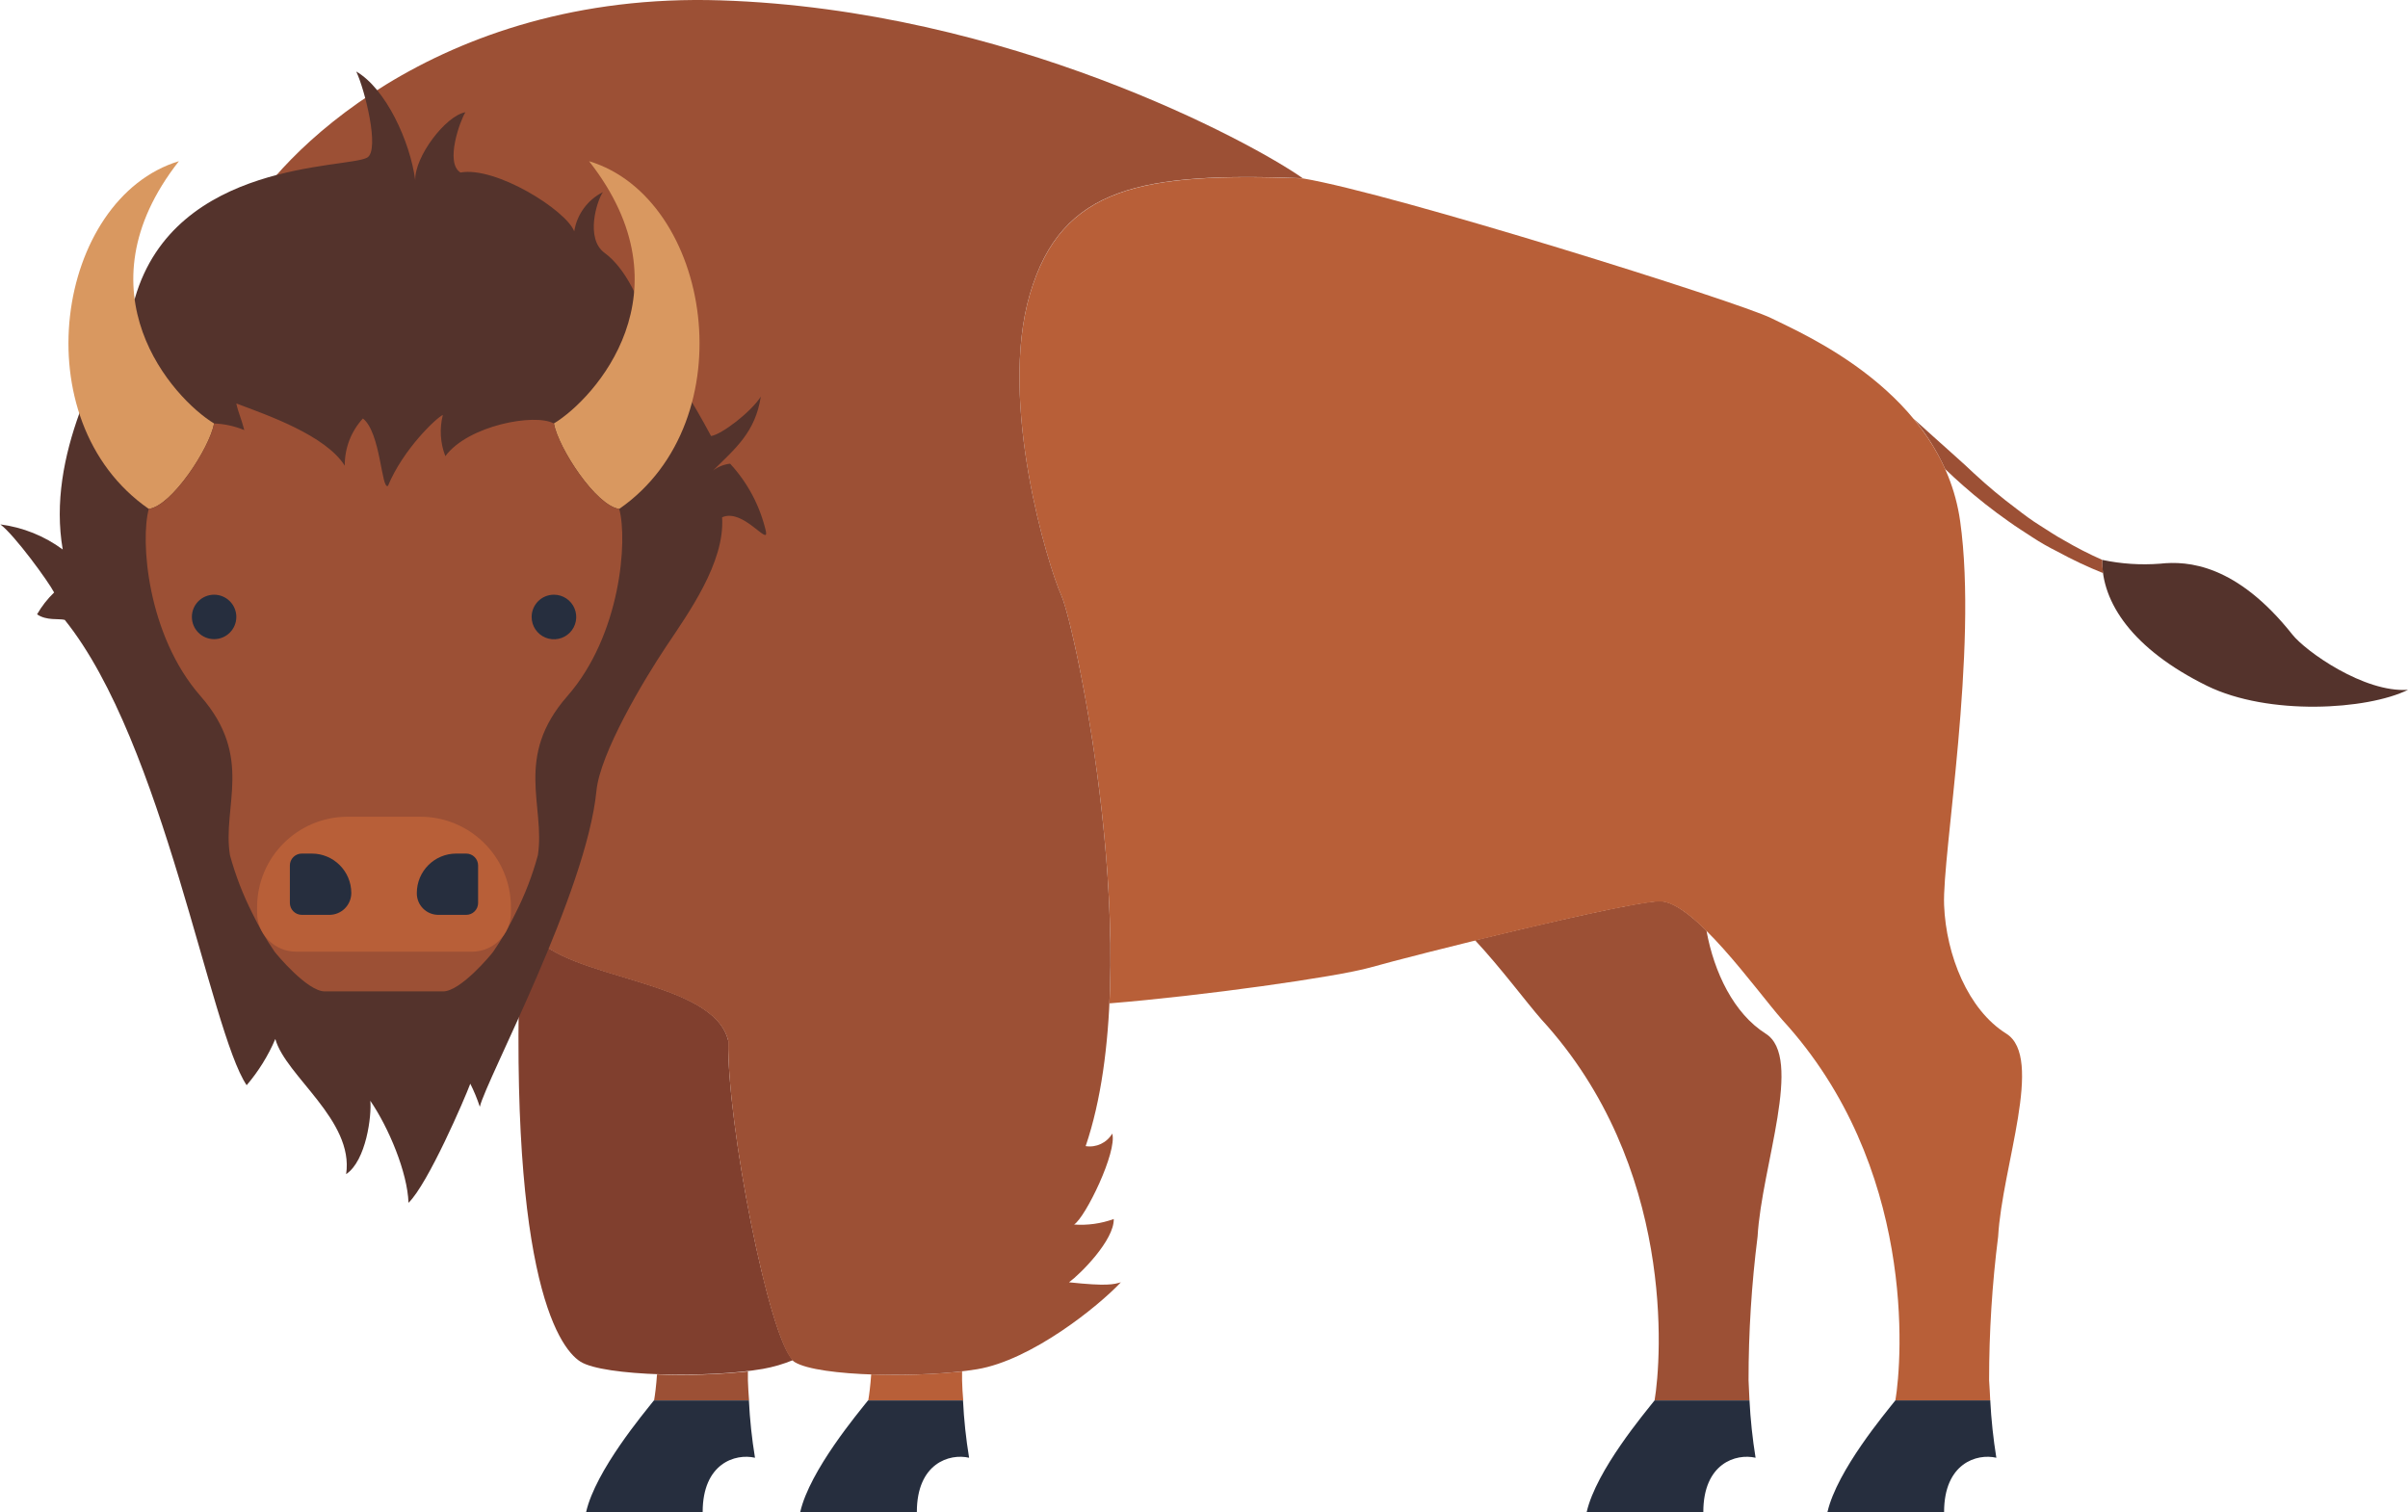
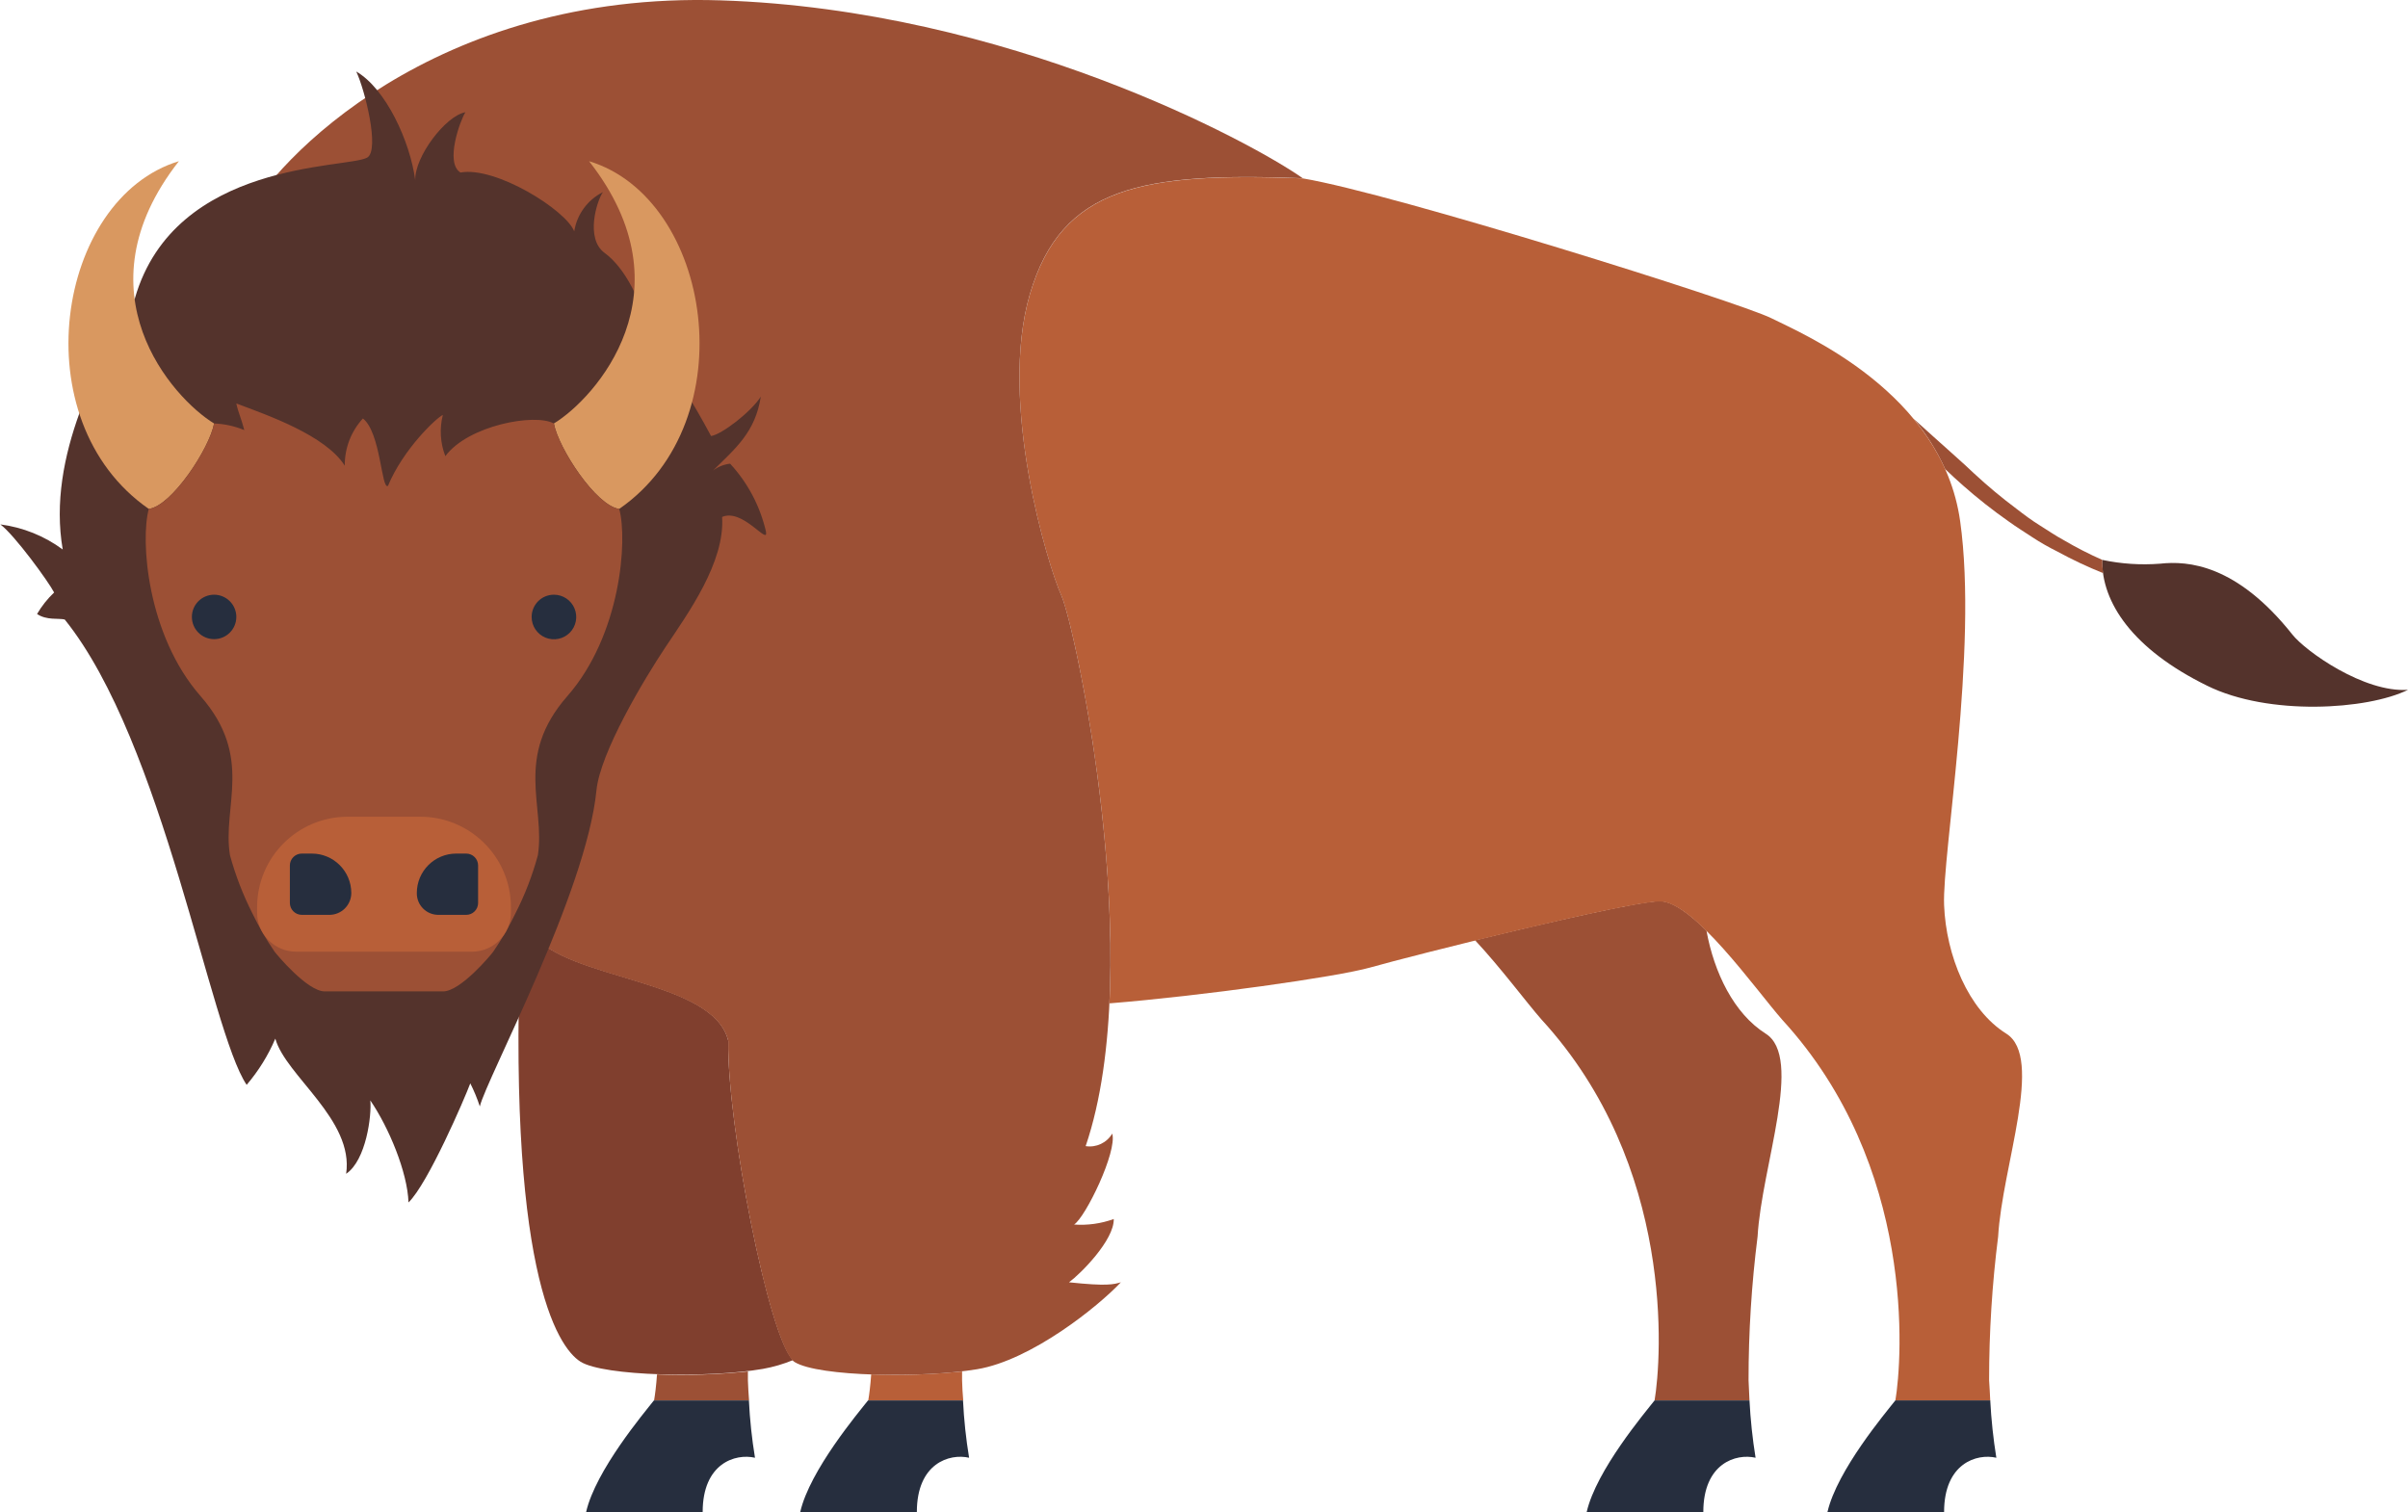
<svg xmlns="http://www.w3.org/2000/svg" id="Vrstva_1" data-name="Vrstva 1" viewBox="0 0 335.94 210.97">
  <defs>
    <style>.cls-1{fill:#803f2e;}.cls-2{fill:#9c5035;}.cls-3{fill:#262e3e;}.cls-4{fill:#54332c;}.cls-5{fill:#b85f38;}.cls-6{fill:#d99860;}</style>
  </defs>
-   <path class="cls-1" d="M718.1,570.91c-2.1-8.63-22.5-8.42-27.34-14.94a23.57,23.57,0,0,1-1.51-2.45c-2.23,49.24,5,60.16,8.24,62.19s17.88,2.32,25.45,1a20.31,20.31,0,0,0,4.21-1.23C723.75,612.36,717.9,582.45,718.1,570.91Z" transform="translate(-616.5 -425.71)" />
-   <path class="cls-2" d="M720.84,618.31c0-.37,0-.8,0-1.25a88.29,88.29,0,0,1-12.68.42c-.11,1.57-.27,2.82-.41,3.63H721C720.92,620.19,720.88,619.26,720.84,618.31Z" transform="translate(-616.5 -425.71)" />
-   <path class="cls-3" d="M707.73,621.11c-1.33,1.69-8.13,9.75-9.46,15.57h16.26c0-6.8,4.56-8.2,7.3-7.57a69.58,69.58,0,0,1-.85-8Z" transform="translate(-616.5 -425.71)" />
-   <path class="cls-2" d="M860.44,618.31a159.29,159.29,0,0,1,1.26-20.06c.56-9.81,6.45-25,1.12-28.32-4.42-2.8-7.19-8.51-8.25-14.37-2.43-2.41-4.78-4.15-6.57-4.11-2.91.06-15.25,2.9-25.71,5.46,3.58,3.83,7.16,8.66,9.26,11.05,18.72,20.41,16.76,47.33,15.78,53.15h13.24C860.52,620.19,860.48,619.26,860.44,618.31Z" transform="translate(-616.5 -425.71)" />
-   <path class="cls-3" d="M847.33,621.11c-1.33,1.69-8.14,9.75-9.47,15.57h16.27c0-6.8,4.56-8.2,7.29-7.57a74.34,74.34,0,0,1-.85-8Z" transform="translate(-616.5 -425.71)" />
-   <path class="cls-4" d="M909.78,503.83a28.34,28.34,0,0,0,8.09.53c3.86-.42,10.64.07,18.44,9.89,1.83,2.32,10,8.14,16.13,7.71-5.68,2.81-19.44,3.66-28.05-.56C914,516.28,909.68,509.75,909.78,503.83Z" transform="translate(-616.5 -425.71)" />
-   <path class="cls-2" d="M909.78,503.83a52.46,52.46,0,0,1-5.38-2.76c-1.15-.62-2.23-1.37-3.34-2.06s-2.16-1.47-3.19-2.27a72.55,72.55,0,0,1-6-5c-1-1-4.82-4.34-8.38-7.58a30.69,30.69,0,0,1,4.38,7c.81.78,1.63,1.53,2.48,2.28a72.29,72.29,0,0,0,6.34,5c1.09.79,2.24,1.5,3.36,2.24s2.3,1.4,3.5,2a59.28,59.28,0,0,0,6.36,3A13.14,13.14,0,0,1,909.78,503.83Z" transform="translate(-616.5 -425.71)" />
-   <path class="cls-5" d="M894,618.31a159.29,159.29,0,0,1,1.26-20.06c.56-9.81,6.45-25,1.13-28.32S888,559,887.72,552s4.77-35.63,2.24-53.58-21.87-26.08-26.36-28.32-52.73-17.39-65.35-19.5c-22.3-.84-33.66,1.06-38.08,16.2s2.53,37.87,4.42,42.07c1.47,3.26,7.87,32.12,6.69,56.84,13-1.05,31.71-3.69,36.37-5,5.89-1.68,35.62-9.12,40.35-9.22s13.36,12.2,17.14,16.51c18.72,20.41,16.76,47.33,15.78,53.15h13.24C894.11,620.19,894.07,619.26,894,618.31Z" transform="translate(-616.5 -425.71)" />
-   <path class="cls-3" d="M880.92,621.11c-1.33,1.69-8.13,9.75-9.47,15.57h16.27c0-6.8,4.56-8.2,7.29-7.57a74.34,74.34,0,0,1-.85-8Z" transform="translate(-616.5 -425.71)" />
-   <path class="cls-5" d="M750.72,618.31c0-.37,0-.8,0-1.25a88.24,88.24,0,0,1-12.68.42c-.11,1.57-.27,2.82-.41,3.63h13.25C750.79,620.19,750.75,619.26,750.72,618.31Z" transform="translate(-616.5 -425.71)" />
-   <path class="cls-3" d="M737.6,621.11c-1.33,1.69-8.13,9.75-9.46,15.57h16.27c0-6.8,4.55-8.2,7.29-7.57a69.58,69.58,0,0,1-.85-8Z" transform="translate(-616.5 -425.71)" />
-   <path class="cls-2" d="M650.58,456.47c4.21-8.41,26.5-32,66.47-30.71s74.05,19.78,81.2,24.82c-22.3-.84-33.66,1.06-38.08,16.2s2.53,37.87,4.42,42.07,12.06,51.26,3.37,76.78a3.65,3.65,0,0,0,3.71-1.75c.71,2.52-3.71,11.64-5.32,12.69a13.4,13.4,0,0,0,5.53-.77c.07,2.94-4.62,7.64-6.24,8.83,5.33.57,6.24.29,7.23,0-3.16,3.37-12.48,10.87-20.06,12.13s-22.09,1.06-25.45-1-9.47-33-9.26-44.8c-2.1-8.63-22.5-8.42-27.34-14.94S651.84,476.53,650.58,456.47Z" transform="translate(-616.5 -425.71)" />
-   <path class="cls-4" d="M723.36,499.88a20.85,20.85,0,0,0-5-9.47,4.81,4.81,0,0,0-2.38.95c3.12-3.09,5.89-5.33,6.66-10.31-1.33,2.1-5.4,5.26-6.94,5.5a109,109,0,0,0-8.24-13.14C706,467.48,703.59,463,700.85,461s-1.08-7.29-.24-8.48a7.42,7.42,0,0,0-4,5.47c-1.14-2.95-10.92-9.1-15.87-8.21-2.22-1.36,0-7.36.69-8.41-2.77.49-7.12,6.24-7,9.5-.71-5.45-4.13-12.82-8.23-15.18,1.2,2.52,3.31,10.94,1.54,12-2.66,1.58-26.84.29-32.42,19.64-4.88,8.83-12.32,22-10.07,35.05a18.71,18.71,0,0,0-8.7-3.5c2,1.5,6.73,8,7.5,9.5a13.65,13.65,0,0,0-2.38,3.05c1.33.91,3,.56,3.86.77,13.82,17.18,20.26,57.36,25.38,64.93a25.06,25.06,0,0,0,4-6.45c1.43,5.17,11,11.33,9.88,18.86,2.81-1.89,3.58-8.21,3.37-10.24,2.56,3.73,5.19,10,5.33,14.24,2.72-2.63,7.85-14.55,8.62-16.62a23.2,23.2,0,0,1,1.33,3.22c.92-3.85,14.88-29.88,16.27-44.1.52-5.26,6.59-15.43,9.68-20.06s8.27-11.78,7.85-18.09C720.14,496.58,723.75,501.94,723.36,499.88Z" transform="translate(-616.5 -425.71)" />
-   <path class="cls-6" d="M646.37,484.8c-5.75-3.5-19.21-18.37-4.91-36.6-17.11,5.19-22,36.18-4.2,48.52C640.48,496.3,645.74,488.24,646.37,484.8Z" transform="translate(-616.5 -425.71)" />
-   <path class="cls-6" d="M693.77,484.8c5.75-3.5,19.21-18.37,4.91-36.6,17.11,5.19,22,36.18,4.21,48.52C699.66,496.3,694.4,488.24,693.77,484.8Z" transform="translate(-616.5 -425.71)" />
-   <path class="cls-2" d="M702.89,496.72c-3.23-.42-8.49-8.48-9.12-11.92-2.66-1.47-12,.28-15.14,4.56a9.48,9.48,0,0,1-.35-5.75c-.85.35-5.54,4.77-7.65,9.89-.93.62-1-7.44-3.5-9.4a9.58,9.58,0,0,0-2.53,6.59c-2.69-4.25-10.8-7.06-15.13-8.68.24,1.19.73,2.18,1.11,3.71a12.23,12.23,0,0,0-4.21-.92c-.63,3.44-5.89,11.5-9.11,11.92-1.2,4.35-.25,17.6,7.22,26.12s3,15.36,4.1,22.19a43.24,43.24,0,0,0,3.15,8.16,40.3,40.3,0,0,0,3.08,5.31c.23.31,4.54,5.54,7,5.54h16.5c2.48,0,6.79-5.23,7-5.54a40.3,40.3,0,0,0,3.08-5.31,41.86,41.86,0,0,0,3.15-8.16c1.06-6.83-3.36-13.67,4.11-22.19S704.08,501.07,702.89,496.72Z" transform="translate(-616.5 -425.71)" />
-   <path class="cls-3" d="M690.67,511.8a3.11,3.11,0,1,0,3.1-3.11A3.1,3.1,0,0,0,690.67,511.8Z" transform="translate(-616.5 -425.71)" />
-   <path class="cls-3" d="M649.47,511.8a3.1,3.1,0,1,1-3.1-3.11A3.1,3.1,0,0,1,649.47,511.8Z" transform="translate(-616.5 -425.71)" />
-   <path class="cls-5" d="M675.14,539.67H665a12.63,12.63,0,0,0-12.63,12.64v.74a5.45,5.45,0,0,0,5.45,5.45h24.51a5.45,5.45,0,0,0,5.45-5.45v-.74A12.64,12.64,0,0,0,675.14,539.67Z" transform="translate(-616.5 -425.71)" />
-   <path class="cls-3" d="M677.7,553.36h3.84a1.66,1.66,0,0,0,1.66-1.67v-5.22a1.66,1.66,0,0,0-1.66-1.66h-1.39a5.5,5.5,0,0,0-5.5,5.5A3,3,0,0,0,677.7,553.36Z" transform="translate(-616.5 -425.71)" />
-   <path class="cls-3" d="M662.45,553.36h-3.84a1.67,1.67,0,0,1-1.67-1.67v-5.22a1.66,1.66,0,0,1,1.67-1.66H660a5.51,5.51,0,0,1,5.51,5.5A3.06,3.06,0,0,1,662.45,553.36Z" transform="translate(-616.5 -425.71)" />
+   <path class="cls-1" d="M894.1,580.91c-2.1-8.63-22.5-8.42-27.34-14.94a23.57,23.57,0,0,1-1.51-2.45c-2.23,49.24,5,60.16,8.24,62.19s17.88,2.32,25.45,1a20.31,20.31,0,0,0,4.21-1.23C899.75,622.36,893.9,592.45,894.1,580.91Z" transform="translate(-792.5 -435.71)" />
+   <path class="cls-2" d="M896.84,628.31c0-.37,0-.8,0-1.25a88.29,88.29,0,0,1-12.68.42c-.11,1.57-.27,2.82-.41,3.63H897C896.92,630.19,896.88,629.26,896.84,628.31Z" transform="translate(-792.5 -435.71)" />
+   <path class="cls-3" d="M883.73,631.11c-1.33,1.69-8.13,9.75-9.46,15.57h16.26c0-6.8,4.56-8.2,7.3-7.57a69.58,69.58,0,0,1-.85-8Z" transform="translate(-792.5 -435.71)" />
+   <path class="cls-2" d="M1036.44,628.31a159.29,159.29,0,0,1,1.26-20.06c.56-9.81,6.45-25,1.12-28.32-4.42-2.8-7.19-8.51-8.25-14.37-2.43-2.41-4.78-4.15-6.57-4.11-2.91.06-15.25,2.9-25.71,5.46,3.58,3.83,7.16,8.66,9.26,11.05,18.72,20.41,16.76,47.33,15.78,53.15h13.24C1036.52,630.19,1036.48,629.26,1036.44,628.31Z" transform="translate(-792.5 -435.71)" />
+   <path class="cls-3" d="M1023.33,631.11c-1.33,1.69-8.14,9.75-9.47,15.57h16.27c0-6.8,4.56-8.2,7.29-7.57a74.34,74.34,0,0,1-.85-8Z" transform="translate(-792.5 -435.71)" />
+   <path class="cls-4" d="M1085.78,513.83a28.34,28.34,0,0,0,8.09.53c3.86-.42,10.64.07,18.44,9.89,1.83,2.32,10,8.14,16.13,7.71-5.68,2.81-19.44,3.66-28-.56C1090,526.28,1085.68,519.75,1085.78,513.83Z" transform="translate(-792.5 -435.71)" />
+   <path class="cls-2" d="M1085.78,513.83a52.46,52.46,0,0,1-5.38-2.76c-1.15-.62-2.23-1.37-3.34-2.06s-2.16-1.47-3.19-2.27a72.55,72.55,0,0,1-6-5c-1-1-4.82-4.34-8.38-7.58a30.69,30.69,0,0,1,4.38,7c.81.78,1.63,1.53,2.48,2.28a72.29,72.29,0,0,0,6.34,5c1.09.79,2.24,1.5,3.36,2.24s2.3,1.4,3.5,2a59.28,59.28,0,0,0,6.36,3A13.14,13.14,0,0,1,1085.78,513.83Z" transform="translate(-792.5 -435.71)" />
+   <path class="cls-5" d="M1070,628.31a159.29,159.29,0,0,1,1.26-20.06c.56-9.81,6.45-25,1.13-28.32S1064,569,1063.72,562s4.77-35.63,2.24-53.58-21.87-26.08-26.36-28.32-52.73-17.39-65.35-19.5c-22.3-.84-33.66,1.06-38.08,16.2s2.53,37.87,4.42,42.07c1.47,3.26,7.87,32.12,6.69,56.84,13-1.05,31.71-3.69,36.37-5,5.89-1.68,35.62-9.12,40.35-9.22s13.36,12.2,17.14,16.51c18.72,20.41,16.76,47.33,15.78,53.15h13.24C1070.11,630.19,1070.07,629.26,1070,628.31Z" transform="translate(-792.5 -435.71)" />
+   <path class="cls-3" d="M1056.92,631.11c-1.33,1.69-8.13,9.75-9.47,15.57h16.27c0-6.8,4.56-8.2,7.29-7.57a74.34,74.34,0,0,1-.85-8Z" transform="translate(-792.5 -435.71)" />
+   <path class="cls-5" d="M926.72,628.31c0-.37,0-.8,0-1.25a88.24,88.24,0,0,1-12.68.42c-.11,1.57-.27,2.82-.41,3.63h13.25C926.79,630.19,926.75,629.26,926.72,628.31Z" transform="translate(-792.5 -435.71)" />
+   <path class="cls-3" d="M913.6,631.11c-1.33,1.69-8.13,9.75-9.46,15.57h16.27c0-6.8,4.55-8.2,7.29-7.57a69.58,69.58,0,0,1-.85-8Z" transform="translate(-792.5 -435.71)" />
+   <path class="cls-2" d="M826.58,466.47c4.21-8.41,26.5-32,66.47-30.71s74.05,19.78,81.2,24.82c-22.3-.84-33.66,1.06-38.08,16.2s2.53,37.87,4.42,42.07,12.06,51.26,3.37,76.78a3.65,3.65,0,0,0,3.71-1.75c.71,2.52-3.71,11.64-5.32,12.69a13.4,13.4,0,0,0,5.53-.77c.07,2.94-4.62,7.64-6.24,8.83,5.33.57,6.24.29,7.23,0-3.16,3.37-12.48,10.87-20.06,12.13s-22.09,1.06-25.45-1-9.47-33-9.26-44.8c-2.1-8.63-22.5-8.42-27.34-14.94S827.84,486.53,826.58,466.47Z" transform="translate(-792.5 -435.71)" />
+   <path class="cls-4" d="M899.36,509.88a20.85,20.85,0,0,0-5-9.47,4.81,4.81,0,0,0-2.38.95c3.12-3.09,5.89-5.33,6.66-10.31-1.33,2.1-5.4,5.26-6.94,5.5a109,109,0,0,0-8.24-13.14C882,477.48,879.59,473,876.85,471s-1.08-7.29-.24-8.48a7.42,7.42,0,0,0-4,5.47c-1.14-2.95-10.92-9.1-15.87-8.21-2.22-1.36,0-7.36.69-8.41-2.77.49-7.12,6.24-7,9.5-.71-5.45-4.13-12.82-8.23-15.18,1.2,2.52,3.31,10.94,1.54,12-2.66,1.58-26.84.29-32.42,19.64-4.88,8.83-12.32,22-10.07,35.05a18.71,18.71,0,0,0-8.7-3.5c2,1.5,6.73,8,7.5,9.5a13.65,13.65,0,0,0-2.38,3c1.33.91,3,.56,3.86.77,13.82,17.18,20.26,57.36,25.38,64.93a25.06,25.06,0,0,0,4-6.45c1.43,5.17,11,11.33,9.88,18.86,2.81-1.89,3.58-8.21,3.37-10.24,2.56,3.73,5.19,10,5.33,14.24,2.72-2.63,7.85-14.55,8.62-16.62a23.2,23.2,0,0,1,1.33,3.22c.92-3.85,14.88-29.88,16.27-44.1.52-5.26,6.59-15.43,9.68-20.06s8.27-11.78,7.85-18.09C896.14,506.58,899.75,511.94,899.36,509.88Z" transform="translate(-792.5 -435.71)" />
+   <path class="cls-6" d="M822.37,494.8c-5.75-3.5-19.21-18.37-4.91-36.6-17.11,5.19-22,36.18-4.2,48.52C816.48,506.3,821.74,498.24,822.37,494.8Z" transform="translate(-792.5 -435.71)" />
+   <path class="cls-6" d="M869.77,494.8c5.75-3.5,19.21-18.37,4.91-36.6,17.11,5.19,22,36.18,4.21,48.52C875.66,506.3,870.4,498.24,869.77,494.8Z" transform="translate(-792.5 -435.71)" />
+   <path class="cls-2" d="M878.89,506.72c-3.23-.42-8.49-8.48-9.12-11.92-2.66-1.47-12,.28-15.14,4.56a9.48,9.48,0,0,1-.35-5.75c-.85.35-5.54,4.77-7.65,9.89-.93.62-1-7.44-3.5-9.4a9.58,9.58,0,0,0-2.53,6.59c-2.69-4.25-10.8-7.06-15.13-8.68.24,1.19.73,2.18,1.11,3.71a12.23,12.23,0,0,0-4.21-.92c-.63,3.44-5.89,11.5-9.11,11.92-1.2,4.35-.25,17.6,7.22,26.12s3,15.36,4.1,22.19a43.24,43.24,0,0,0,3.15,8.16,40.3,40.3,0,0,0,3.08,5.31c.23.31,4.54,5.54,7,5.54h16.5c2.48,0,6.79-5.23,7-5.54a40.3,40.3,0,0,0,3.08-5.31,41.86,41.86,0,0,0,3.15-8.16c1.06-6.83-3.36-13.67,4.11-22.19S880.08,511.07,878.89,506.72Z" transform="translate(-792.5 -435.71)" />
+   <path class="cls-3" d="M866.67,521.8a3.11,3.11,0,1,0,3.1-3.11A3.1,3.1,0,0,0,866.67,521.8Z" transform="translate(-792.5 -435.71)" />
+   <path class="cls-3" d="M825.47,521.8a3.1,3.1,0,1,1-3.1-3.11A3.1,3.1,0,0,1,825.47,521.8Z" transform="translate(-792.5 -435.71)" />
+   <path class="cls-5" d="M851.14,549.67H841a12.63,12.63,0,0,0-12.63,12.64v.74a5.45,5.45,0,0,0,5.45,5.45h24.51a5.45,5.45,0,0,0,5.45-5.45v-.74A12.64,12.64,0,0,0,851.14,549.67Z" transform="translate(-792.5 -435.71)" />
+   <path class="cls-3" d="M853.7,563.36h3.84a1.66,1.66,0,0,0,1.66-1.67v-5.22a1.66,1.66,0,0,0-1.66-1.66h-1.39a5.5,5.5,0,0,0-5.5,5.5A3,3,0,0,0,853.7,563.36Z" transform="translate(-792.5 -435.71)" />
+   <path class="cls-3" d="M838.45,563.36h-3.84a1.67,1.67,0,0,1-1.67-1.67v-5.22a1.66,1.66,0,0,1,1.67-1.66H836a5.51,5.51,0,0,1,5.51,5.5A3.06,3.06,0,0,1,838.45,563.36Z" transform="translate(-792.5 -435.71)" />
</svg>
